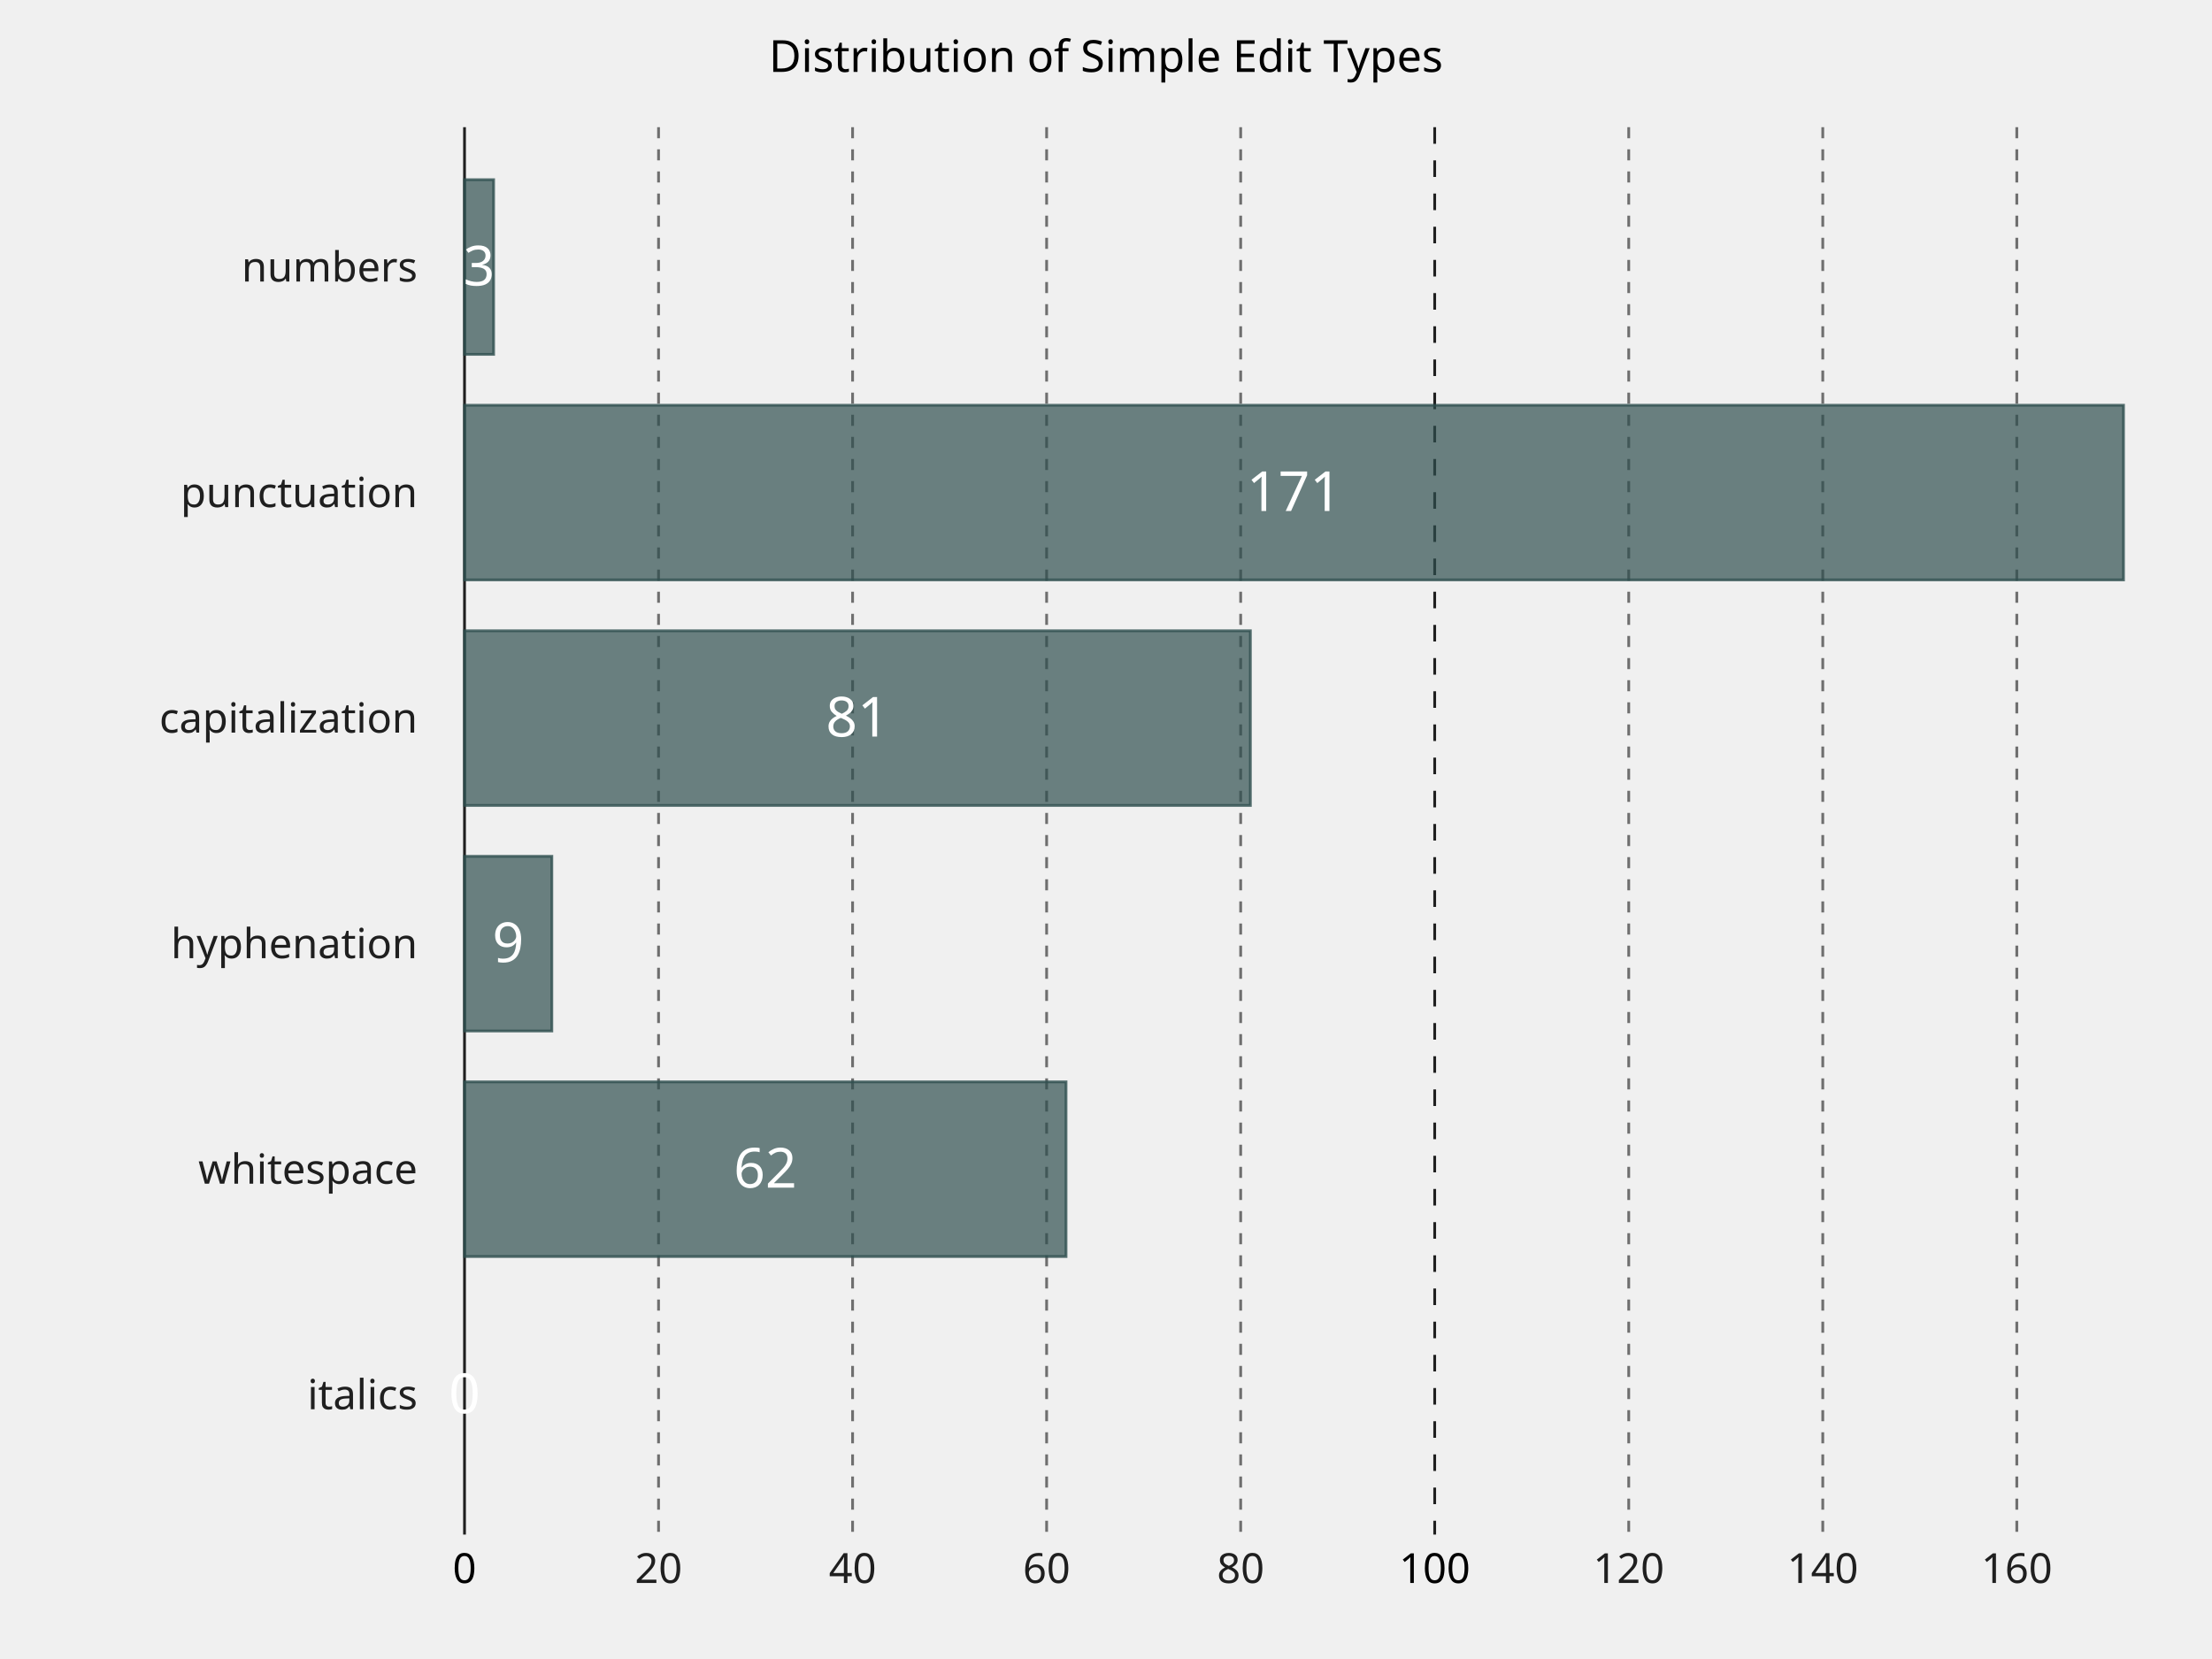
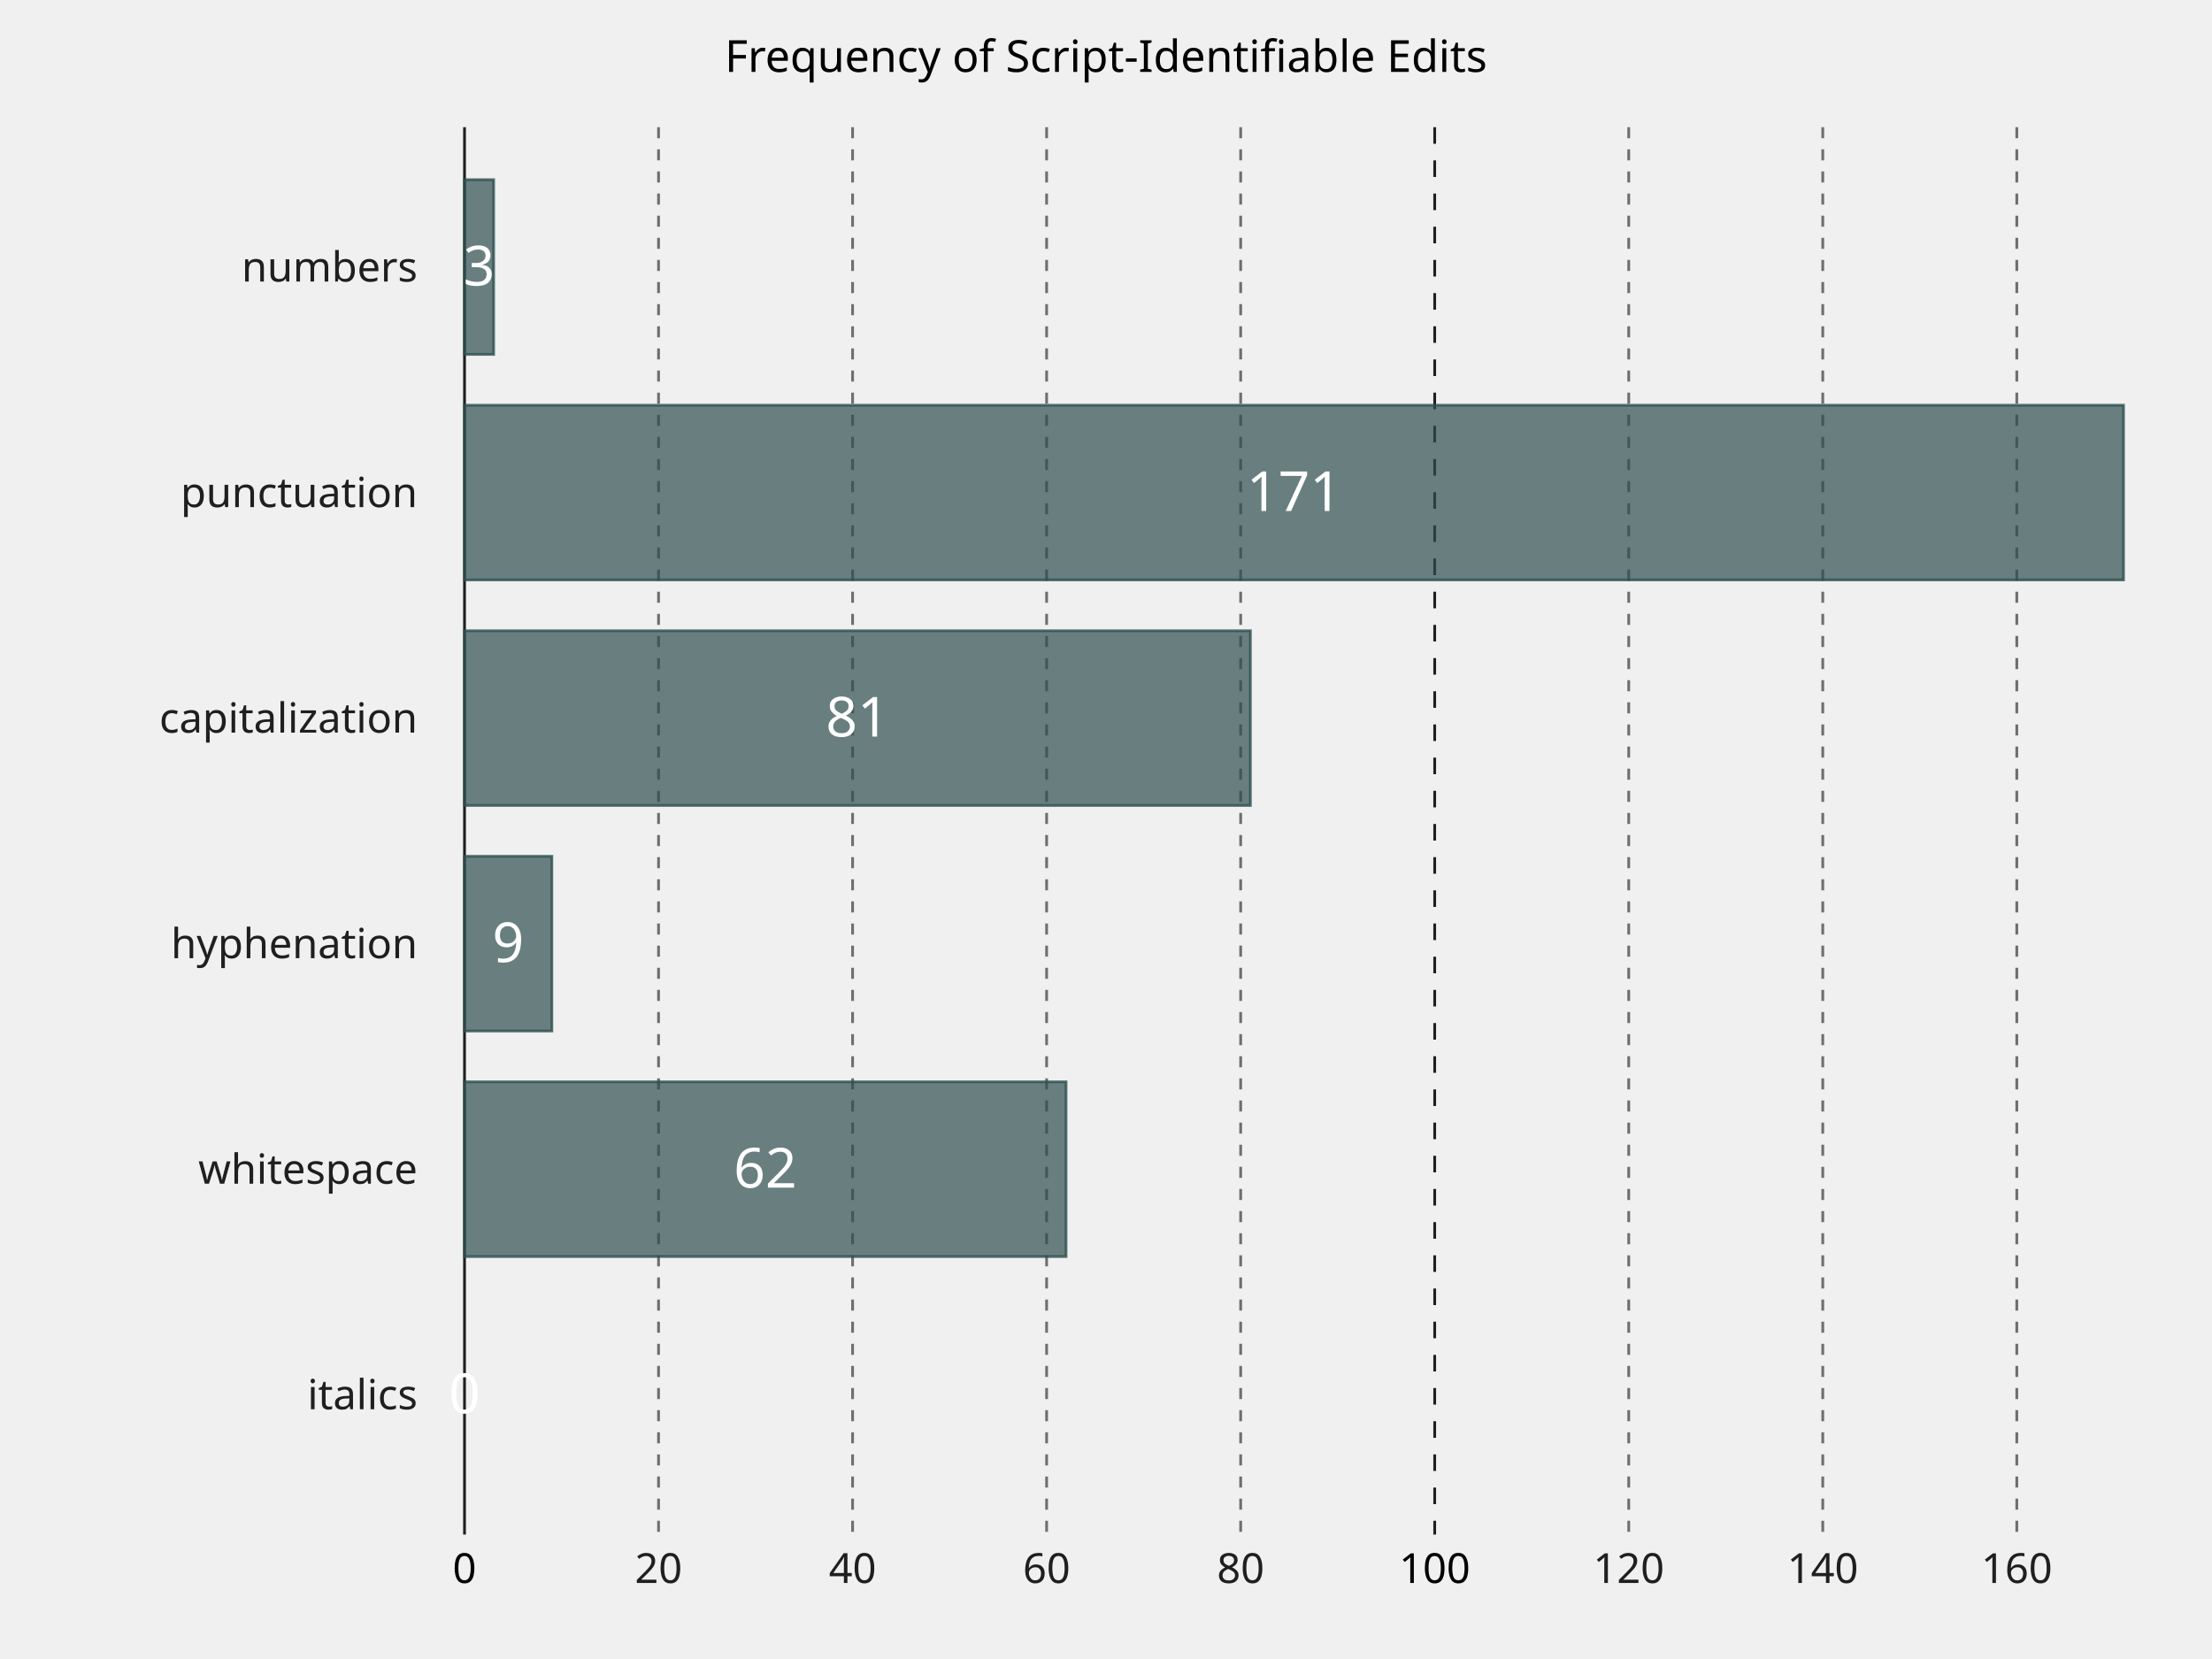
- <svg xmlns="http://www.w3.org/2000/svg" id="chart-51dd2eea-df0a-4f7b-b8e4-484483aa492e" class="pygal-chart" viewBox="0 0 800 600">
+ <svg xmlns="http://www.w3.org/2000/svg" id="chart-a3ecbfc9-4b0c-4676-a134-459422165d75" class="pygal-chart" viewBox="0 0 800 600">
  <defs>
-     <style type="text/css">#chart-51dd2eea-df0a-4f7b-b8e4-484483aa492e{-webkit-user-select:none;-webkit-font-smoothing:antialiased;font-family:Alegreya}#chart-51dd2eea-df0a-4f7b-b8e4-484483aa492e .title{font-family:Alegreya;font-size:16px}#chart-51dd2eea-df0a-4f7b-b8e4-484483aa492e .legends .legend text{font-family:Alegreya;font-size:14px}#chart-51dd2eea-df0a-4f7b-b8e4-484483aa492e .axis text{font-family:Alegreya;font-size:15px}#chart-51dd2eea-df0a-4f7b-b8e4-484483aa492e .axis text.major{font-family:Alegreya;font-size:15px}#chart-51dd2eea-df0a-4f7b-b8e4-484483aa492e .text-overlay text.value{font-family:Alegreya;font-size:20px}#chart-51dd2eea-df0a-4f7b-b8e4-484483aa492e .text-overlay text.label{font-family:Alegreya;font-size:10px}#chart-51dd2eea-df0a-4f7b-b8e4-484483aa492e .tooltip{font-family:Alegreya;font-size:14px}#chart-51dd2eea-df0a-4f7b-b8e4-484483aa492e text.no_data{font-family:Alegreya;font-size:64px}
- #chart-51dd2eea-df0a-4f7b-b8e4-484483aa492e{background-color:transparent}#chart-51dd2eea-df0a-4f7b-b8e4-484483aa492e path,#chart-51dd2eea-df0a-4f7b-b8e4-484483aa492e line,#chart-51dd2eea-df0a-4f7b-b8e4-484483aa492e rect,#chart-51dd2eea-df0a-4f7b-b8e4-484483aa492e circle{-webkit-transition:150ms;-moz-transition:150ms;transition:150ms}#chart-51dd2eea-df0a-4f7b-b8e4-484483aa492e .graph &gt; .background{fill:transparent}#chart-51dd2eea-df0a-4f7b-b8e4-484483aa492e .plot &gt; .background{fill:transparent}#chart-51dd2eea-df0a-4f7b-b8e4-484483aa492e .graph{fill:rgba(0,0,0,.87)}#chart-51dd2eea-df0a-4f7b-b8e4-484483aa492e text.no_data{fill:rgba(0,0,0,1)}#chart-51dd2eea-df0a-4f7b-b8e4-484483aa492e .title{fill:rgba(0,0,0,1)}#chart-51dd2eea-df0a-4f7b-b8e4-484483aa492e .legends .legend text{fill:rgba(0,0,0,.87)}#chart-51dd2eea-df0a-4f7b-b8e4-484483aa492e .legends .legend:hover text{fill:rgba(0,0,0,1)}#chart-51dd2eea-df0a-4f7b-b8e4-484483aa492e .axis .line{stroke:rgba(0,0,0,1)}#chart-51dd2eea-df0a-4f7b-b8e4-484483aa492e .axis .guide.line{stroke:rgba(0,0,0,.54)}#chart-51dd2eea-df0a-4f7b-b8e4-484483aa492e .axis .major.line{stroke:rgba(0,0,0,.87)}#chart-51dd2eea-df0a-4f7b-b8e4-484483aa492e .axis text.major{fill:rgba(0,0,0,1)}#chart-51dd2eea-df0a-4f7b-b8e4-484483aa492e .axis.y .guides:hover .guide.line,#chart-51dd2eea-df0a-4f7b-b8e4-484483aa492e .line-graph .axis.x .guides:hover .guide.line,#chart-51dd2eea-df0a-4f7b-b8e4-484483aa492e .stackedline-graph .axis.x .guides:hover .guide.line,#chart-51dd2eea-df0a-4f7b-b8e4-484483aa492e .xy-graph .axis.x .guides:hover .guide.line{stroke:rgba(0,0,0,1)}#chart-51dd2eea-df0a-4f7b-b8e4-484483aa492e .axis .guides:hover text{fill:rgba(0,0,0,1)}#chart-51dd2eea-df0a-4f7b-b8e4-484483aa492e .reactive{fill-opacity:.7;stroke-opacity:.8}#chart-51dd2eea-df0a-4f7b-b8e4-484483aa492e .ci{stroke:rgba(0,0,0,.87)}#chart-51dd2eea-df0a-4f7b-b8e4-484483aa492e .reactive.active,#chart-51dd2eea-df0a-4f7b-b8e4-484483aa492e .active .reactive{fill-opacity:.8;stroke-opacity:.9;stroke-width:4}#chart-51dd2eea-df0a-4f7b-b8e4-484483aa492e .ci .reactive.active{stroke-width:1.5}#chart-51dd2eea-df0a-4f7b-b8e4-484483aa492e .series text{fill:rgba(0,0,0,1)}#chart-51dd2eea-df0a-4f7b-b8e4-484483aa492e .tooltip rect{fill:transparent;stroke:rgba(0,0,0,1);-webkit-transition:opacity 150ms;-moz-transition:opacity 150ms;transition:opacity 150ms}#chart-51dd2eea-df0a-4f7b-b8e4-484483aa492e .tooltip .label{fill:rgba(0,0,0,.87)}#chart-51dd2eea-df0a-4f7b-b8e4-484483aa492e .tooltip .label{fill:rgba(0,0,0,.87)}#chart-51dd2eea-df0a-4f7b-b8e4-484483aa492e .tooltip .legend{font-size:.8em;fill:rgba(0,0,0,.54)}#chart-51dd2eea-df0a-4f7b-b8e4-484483aa492e .tooltip .x_label{font-size:.6em;fill:rgba(0,0,0,1)}#chart-51dd2eea-df0a-4f7b-b8e4-484483aa492e .tooltip .xlink{font-size:.5em;text-decoration:underline}#chart-51dd2eea-df0a-4f7b-b8e4-484483aa492e .tooltip .value{font-size:1.5em}#chart-51dd2eea-df0a-4f7b-b8e4-484483aa492e .bound{font-size:.5em}#chart-51dd2eea-df0a-4f7b-b8e4-484483aa492e .max-value{font-size:.75em;fill:rgba(0,0,0,.54)}#chart-51dd2eea-df0a-4f7b-b8e4-484483aa492e .map-element{fill:transparent;stroke:rgba(0,0,0,.54) !important}#chart-51dd2eea-df0a-4f7b-b8e4-484483aa492e .map-element .reactive{fill-opacity:inherit;stroke-opacity:inherit}#chart-51dd2eea-df0a-4f7b-b8e4-484483aa492e .color-0,#chart-51dd2eea-df0a-4f7b-b8e4-484483aa492e .color-0 a:visited{stroke:DarkSlateGray;fill:DarkSlateGray}#chart-51dd2eea-df0a-4f7b-b8e4-484483aa492e .text-overlay .color-0 text{fill:white}#chart-51dd2eea-df0a-4f7b-b8e4-484483aa492e .series.serie-0{}
- #chart-51dd2eea-df0a-4f7b-b8e4-484483aa492e text.no_data{text-anchor:middle}#chart-51dd2eea-df0a-4f7b-b8e4-484483aa492e .guide.line{fill:none}#chart-51dd2eea-df0a-4f7b-b8e4-484483aa492e .centered{text-anchor:middle}#chart-51dd2eea-df0a-4f7b-b8e4-484483aa492e .title{text-anchor:middle}#chart-51dd2eea-df0a-4f7b-b8e4-484483aa492e .legends .legend text{fill-opacity:1}#chart-51dd2eea-df0a-4f7b-b8e4-484483aa492e .axis.x text{text-anchor:middle}#chart-51dd2eea-df0a-4f7b-b8e4-484483aa492e .axis.x:not(.web) text[transform]{text-anchor:start}#chart-51dd2eea-df0a-4f7b-b8e4-484483aa492e .axis.x:not(.web) text[transform].backwards{text-anchor:end}#chart-51dd2eea-df0a-4f7b-b8e4-484483aa492e .axis.y text{text-anchor:end}#chart-51dd2eea-df0a-4f7b-b8e4-484483aa492e .axis.y text[transform].backwards{text-anchor:start}#chart-51dd2eea-df0a-4f7b-b8e4-484483aa492e .axis.y2 text{text-anchor:start}#chart-51dd2eea-df0a-4f7b-b8e4-484483aa492e .axis.y2 text[transform].backwards{text-anchor:end}#chart-51dd2eea-df0a-4f7b-b8e4-484483aa492e .axis .guide.line{stroke-dasharray:4,4}#chart-51dd2eea-df0a-4f7b-b8e4-484483aa492e .axis .major.guide.line{stroke-dasharray:6,6}#chart-51dd2eea-df0a-4f7b-b8e4-484483aa492e .horizontal .axis.y .guide.line,#chart-51dd2eea-df0a-4f7b-b8e4-484483aa492e .horizontal .axis.y2 .guide.line,#chart-51dd2eea-df0a-4f7b-b8e4-484483aa492e .vertical .axis.x .guide.line{opacity:0}#chart-51dd2eea-df0a-4f7b-b8e4-484483aa492e .horizontal .axis.always_show .guide.line,#chart-51dd2eea-df0a-4f7b-b8e4-484483aa492e .vertical .axis.always_show .guide.line{opacity:1 !important}#chart-51dd2eea-df0a-4f7b-b8e4-484483aa492e .axis.y .guides:hover .guide.line,#chart-51dd2eea-df0a-4f7b-b8e4-484483aa492e .axis.y2 .guides:hover .guide.line,#chart-51dd2eea-df0a-4f7b-b8e4-484483aa492e .axis.x .guides:hover .guide.line{opacity:1}#chart-51dd2eea-df0a-4f7b-b8e4-484483aa492e .axis .guides:hover text{opacity:1}#chart-51dd2eea-df0a-4f7b-b8e4-484483aa492e .nofill{fill:none}#chart-51dd2eea-df0a-4f7b-b8e4-484483aa492e .subtle-fill{fill-opacity:.2}#chart-51dd2eea-df0a-4f7b-b8e4-484483aa492e .dot{stroke-width:1px;fill-opacity:1}#chart-51dd2eea-df0a-4f7b-b8e4-484483aa492e .dot.active{stroke-width:5px}#chart-51dd2eea-df0a-4f7b-b8e4-484483aa492e .dot.negative{fill:transparent}#chart-51dd2eea-df0a-4f7b-b8e4-484483aa492e text,#chart-51dd2eea-df0a-4f7b-b8e4-484483aa492e tspan{stroke:none !important}#chart-51dd2eea-df0a-4f7b-b8e4-484483aa492e .series text.active{opacity:1}#chart-51dd2eea-df0a-4f7b-b8e4-484483aa492e .tooltip rect{fill-opacity:.95;stroke-width:.5}#chart-51dd2eea-df0a-4f7b-b8e4-484483aa492e .tooltip text{fill-opacity:1}#chart-51dd2eea-df0a-4f7b-b8e4-484483aa492e .showable{visibility:hidden}#chart-51dd2eea-df0a-4f7b-b8e4-484483aa492e .showable.shown{visibility:visible}#chart-51dd2eea-df0a-4f7b-b8e4-484483aa492e .gauge-background{fill:rgba(229,229,229,1);stroke:none}#chart-51dd2eea-df0a-4f7b-b8e4-484483aa492e .bg-lines{stroke:transparent;stroke-width:2px}</style>
+     <style type="text/css">#chart-a3ecbfc9-4b0c-4676-a134-459422165d75{-webkit-user-select:none;-webkit-font-smoothing:antialiased;font-family:Alegreya}#chart-a3ecbfc9-4b0c-4676-a134-459422165d75 .title{font-family:Alegreya;font-size:16px}#chart-a3ecbfc9-4b0c-4676-a134-459422165d75 .legends .legend text{font-family:Alegreya;font-size:14px}#chart-a3ecbfc9-4b0c-4676-a134-459422165d75 .axis text{font-family:Alegreya;font-size:15px}#chart-a3ecbfc9-4b0c-4676-a134-459422165d75 .axis text.major{font-family:Alegreya;font-size:15px}#chart-a3ecbfc9-4b0c-4676-a134-459422165d75 .text-overlay text.value{font-family:Alegreya;font-size:20px}#chart-a3ecbfc9-4b0c-4676-a134-459422165d75 .text-overlay text.label{font-family:Alegreya;font-size:10px}#chart-a3ecbfc9-4b0c-4676-a134-459422165d75 .tooltip{font-family:Alegreya;font-size:14px}#chart-a3ecbfc9-4b0c-4676-a134-459422165d75 text.no_data{font-family:Alegreya;font-size:64px}
+ #chart-a3ecbfc9-4b0c-4676-a134-459422165d75{background-color:transparent}#chart-a3ecbfc9-4b0c-4676-a134-459422165d75 path,#chart-a3ecbfc9-4b0c-4676-a134-459422165d75 line,#chart-a3ecbfc9-4b0c-4676-a134-459422165d75 rect,#chart-a3ecbfc9-4b0c-4676-a134-459422165d75 circle{-webkit-transition:150ms;-moz-transition:150ms;transition:150ms}#chart-a3ecbfc9-4b0c-4676-a134-459422165d75 .graph &gt; .background{fill:transparent}#chart-a3ecbfc9-4b0c-4676-a134-459422165d75 .plot &gt; .background{fill:transparent}#chart-a3ecbfc9-4b0c-4676-a134-459422165d75 .graph{fill:rgba(0,0,0,.87)}#chart-a3ecbfc9-4b0c-4676-a134-459422165d75 text.no_data{fill:rgba(0,0,0,1)}#chart-a3ecbfc9-4b0c-4676-a134-459422165d75 .title{fill:rgba(0,0,0,1)}#chart-a3ecbfc9-4b0c-4676-a134-459422165d75 .legends .legend text{fill:rgba(0,0,0,.87)}#chart-a3ecbfc9-4b0c-4676-a134-459422165d75 .legends .legend:hover text{fill:rgba(0,0,0,1)}#chart-a3ecbfc9-4b0c-4676-a134-459422165d75 .axis .line{stroke:rgba(0,0,0,1)}#chart-a3ecbfc9-4b0c-4676-a134-459422165d75 .axis .guide.line{stroke:rgba(0,0,0,.54)}#chart-a3ecbfc9-4b0c-4676-a134-459422165d75 .axis .major.line{stroke:rgba(0,0,0,.87)}#chart-a3ecbfc9-4b0c-4676-a134-459422165d75 .axis text.major{fill:rgba(0,0,0,1)}#chart-a3ecbfc9-4b0c-4676-a134-459422165d75 .axis.y .guides:hover .guide.line,#chart-a3ecbfc9-4b0c-4676-a134-459422165d75 .line-graph .axis.x .guides:hover .guide.line,#chart-a3ecbfc9-4b0c-4676-a134-459422165d75 .stackedline-graph .axis.x .guides:hover .guide.line,#chart-a3ecbfc9-4b0c-4676-a134-459422165d75 .xy-graph .axis.x .guides:hover .guide.line{stroke:rgba(0,0,0,1)}#chart-a3ecbfc9-4b0c-4676-a134-459422165d75 .axis .guides:hover text{fill:rgba(0,0,0,1)}#chart-a3ecbfc9-4b0c-4676-a134-459422165d75 .reactive{fill-opacity:.7;stroke-opacity:.8}#chart-a3ecbfc9-4b0c-4676-a134-459422165d75 .ci{stroke:rgba(0,0,0,.87)}#chart-a3ecbfc9-4b0c-4676-a134-459422165d75 .reactive.active,#chart-a3ecbfc9-4b0c-4676-a134-459422165d75 .active .reactive{fill-opacity:.8;stroke-opacity:.9;stroke-width:4}#chart-a3ecbfc9-4b0c-4676-a134-459422165d75 .ci .reactive.active{stroke-width:1.5}#chart-a3ecbfc9-4b0c-4676-a134-459422165d75 .series text{fill:rgba(0,0,0,1)}#chart-a3ecbfc9-4b0c-4676-a134-459422165d75 .tooltip rect{fill:transparent;stroke:rgba(0,0,0,1);-webkit-transition:opacity 150ms;-moz-transition:opacity 150ms;transition:opacity 150ms}#chart-a3ecbfc9-4b0c-4676-a134-459422165d75 .tooltip .label{fill:rgba(0,0,0,.87)}#chart-a3ecbfc9-4b0c-4676-a134-459422165d75 .tooltip .label{fill:rgba(0,0,0,.87)}#chart-a3ecbfc9-4b0c-4676-a134-459422165d75 .tooltip .legend{font-size:.8em;fill:rgba(0,0,0,.54)}#chart-a3ecbfc9-4b0c-4676-a134-459422165d75 .tooltip .x_label{font-size:.6em;fill:rgba(0,0,0,1)}#chart-a3ecbfc9-4b0c-4676-a134-459422165d75 .tooltip .xlink{font-size:.5em;text-decoration:underline}#chart-a3ecbfc9-4b0c-4676-a134-459422165d75 .tooltip .value{font-size:1.5em}#chart-a3ecbfc9-4b0c-4676-a134-459422165d75 .bound{font-size:.5em}#chart-a3ecbfc9-4b0c-4676-a134-459422165d75 .max-value{font-size:.75em;fill:rgba(0,0,0,.54)}#chart-a3ecbfc9-4b0c-4676-a134-459422165d75 .map-element{fill:transparent;stroke:rgba(0,0,0,.54) !important}#chart-a3ecbfc9-4b0c-4676-a134-459422165d75 .map-element .reactive{fill-opacity:inherit;stroke-opacity:inherit}#chart-a3ecbfc9-4b0c-4676-a134-459422165d75 .color-0,#chart-a3ecbfc9-4b0c-4676-a134-459422165d75 .color-0 a:visited{stroke:DarkSlateGray;fill:DarkSlateGray}#chart-a3ecbfc9-4b0c-4676-a134-459422165d75 .text-overlay .color-0 text{fill:white}#chart-a3ecbfc9-4b0c-4676-a134-459422165d75 .series.serie-0{}
+ #chart-a3ecbfc9-4b0c-4676-a134-459422165d75 text.no_data{text-anchor:middle}#chart-a3ecbfc9-4b0c-4676-a134-459422165d75 .guide.line{fill:none}#chart-a3ecbfc9-4b0c-4676-a134-459422165d75 .centered{text-anchor:middle}#chart-a3ecbfc9-4b0c-4676-a134-459422165d75 .title{text-anchor:middle}#chart-a3ecbfc9-4b0c-4676-a134-459422165d75 .legends .legend text{fill-opacity:1}#chart-a3ecbfc9-4b0c-4676-a134-459422165d75 .axis.x text{text-anchor:middle}#chart-a3ecbfc9-4b0c-4676-a134-459422165d75 .axis.x:not(.web) text[transform]{text-anchor:start}#chart-a3ecbfc9-4b0c-4676-a134-459422165d75 .axis.x:not(.web) text[transform].backwards{text-anchor:end}#chart-a3ecbfc9-4b0c-4676-a134-459422165d75 .axis.y text{text-anchor:end}#chart-a3ecbfc9-4b0c-4676-a134-459422165d75 .axis.y text[transform].backwards{text-anchor:start}#chart-a3ecbfc9-4b0c-4676-a134-459422165d75 .axis.y2 text{text-anchor:start}#chart-a3ecbfc9-4b0c-4676-a134-459422165d75 .axis.y2 text[transform].backwards{text-anchor:end}#chart-a3ecbfc9-4b0c-4676-a134-459422165d75 .axis .guide.line{stroke-dasharray:4,4}#chart-a3ecbfc9-4b0c-4676-a134-459422165d75 .axis .major.guide.line{stroke-dasharray:6,6}#chart-a3ecbfc9-4b0c-4676-a134-459422165d75 .horizontal .axis.y .guide.line,#chart-a3ecbfc9-4b0c-4676-a134-459422165d75 .horizontal .axis.y2 .guide.line,#chart-a3ecbfc9-4b0c-4676-a134-459422165d75 .vertical .axis.x .guide.line{opacity:0}#chart-a3ecbfc9-4b0c-4676-a134-459422165d75 .horizontal .axis.always_show .guide.line,#chart-a3ecbfc9-4b0c-4676-a134-459422165d75 .vertical .axis.always_show .guide.line{opacity:1 !important}#chart-a3ecbfc9-4b0c-4676-a134-459422165d75 .axis.y .guides:hover .guide.line,#chart-a3ecbfc9-4b0c-4676-a134-459422165d75 .axis.y2 .guides:hover .guide.line,#chart-a3ecbfc9-4b0c-4676-a134-459422165d75 .axis.x .guides:hover .guide.line{opacity:1}#chart-a3ecbfc9-4b0c-4676-a134-459422165d75 .axis .guides:hover text{opacity:1}#chart-a3ecbfc9-4b0c-4676-a134-459422165d75 .nofill{fill:none}#chart-a3ecbfc9-4b0c-4676-a134-459422165d75 .subtle-fill{fill-opacity:.2}#chart-a3ecbfc9-4b0c-4676-a134-459422165d75 .dot{stroke-width:1px;fill-opacity:1}#chart-a3ecbfc9-4b0c-4676-a134-459422165d75 .dot.active{stroke-width:5px}#chart-a3ecbfc9-4b0c-4676-a134-459422165d75 .dot.negative{fill:transparent}#chart-a3ecbfc9-4b0c-4676-a134-459422165d75 text,#chart-a3ecbfc9-4b0c-4676-a134-459422165d75 tspan{stroke:none !important}#chart-a3ecbfc9-4b0c-4676-a134-459422165d75 .series text.active{opacity:1}#chart-a3ecbfc9-4b0c-4676-a134-459422165d75 .tooltip rect{fill-opacity:.95;stroke-width:.5}#chart-a3ecbfc9-4b0c-4676-a134-459422165d75 .tooltip text{fill-opacity:1}#chart-a3ecbfc9-4b0c-4676-a134-459422165d75 .showable{visibility:hidden}#chart-a3ecbfc9-4b0c-4676-a134-459422165d75 .showable.shown{visibility:visible}#chart-a3ecbfc9-4b0c-4676-a134-459422165d75 .gauge-background{fill:rgba(229,229,229,1);stroke:none}#chart-a3ecbfc9-4b0c-4676-a134-459422165d75 .bg-lines{stroke:transparent;stroke-width:2px}</style>
  </defs>
  <g class="graph horizontalbar-graph horizontal">
    <rect x="0" y="0" width="800" height="600" class="background" />
    <g transform="translate(156, 46)" class="plot">
      <rect x="0" y="0" width="624.0" height="509" class="background" />
      <g class="axis y">
        <g class="guides">
          <text x="-5" y="463.676" class="">italics</text>
        </g>
        <g class="guides">
          <text x="-5" y="382.106" class="">whitespace</text>
        </g>
        <g class="guides">
          <text x="-5" y="300.535" class="">hyphenation</text>
        </g>
        <g class="guides">
          <text x="-5" y="218.965" class="">capitalization</text>
        </g>
        <g class="guides">
          <text x="-5" y="137.394" class="">punctuation</text>
        </g>
        <g class="guides">
          <text x="-5" y="55.824" class="">numbers</text>
        </g>
      </g>
      <g class="axis x always_show">
        <g class="guides">
          <path d="M12 0 v509" class="axis major line" />
          <text x="12" y="526.5" class="major">0</text>
        </g>
        <g class="guides">
          <path d="M82.175 0 v509" class="guide line" />
          <text x="82.175" y="526.5" class="">20</text>
        </g>
        <g class="guides">
          <path d="M152.351 0 v509" class="guide line" />
          <text x="152.351" y="526.5" class="">40</text>
        </g>
        <g class="guides">
          <path d="M222.526 0 v509" class="guide line" />
          <text x="222.526" y="526.5" class="">60</text>
        </g>
        <g class="guides">
          <path d="M292.702 0 v509" class="guide line" />
          <text x="292.702" y="526.5" class="">80</text>
        </g>
        <g class="guides">
          <path d="M362.877 0 v509" class="major guide line" />
          <text x="362.877" y="526.5" class="major">100</text>
        </g>
        <g class="guides">
          <path d="M433.053 0 v509" class="guide line" />
          <text x="433.053" y="526.5" class="">120</text>
        </g>
        <g class="guides">
          <path d="M503.228 0 v509" class="guide line" />
          <text x="503.228" y="526.5" class="">140</text>
        </g>
        <g class="guides">
          <path d="M573.404 0 v509" class="guide line" />
          <text x="573.404" y="526.5" class="">160</text>
        </g>
      </g>
      <g class="series serie-0 color-0">
        <g class="bars">
          <g class="bar" style="fill: DarkSlateGray; stroke: DarkSlateGray">
            <rect x="12" y="426.842" rx="0" ry="0" height="63.168" class="rect reactive tooltip-trigger" />
          </g>
          <g class="bar" style="fill: DarkSlateGray; stroke: DarkSlateGray">
            <rect x="12.0" y="345.272" rx="0" ry="0" width="217.544" height="63.168" class="rect reactive tooltip-trigger" />
          </g>
          <g class="bar" style="fill: DarkSlateGray; stroke: DarkSlateGray">
            <rect x="12.0" y="263.701" rx="0" ry="0" width="31.579" height="63.168" class="rect reactive tooltip-trigger" />
          </g>
          <g class="bar" style="fill: DarkSlateGray; stroke: DarkSlateGray">
            <rect x="12.0" y="182.131" rx="0" ry="0" width="284.211" height="63.168" class="rect reactive tooltip-trigger" />
          </g>
          <g class="bar" style="fill: DarkSlateGray; stroke: DarkSlateGray">
            <rect x="12.0" y="100.56" rx="0" ry="0" width="600.0" height="63.168" class="rect reactive tooltip-trigger" />
          </g>
          <g class="bar" style="fill: DarkSlateGray; stroke: DarkSlateGray">
            <rect x="12" y="18.99" rx="0" ry="0" width="10.526" height="63.168" class="rect reactive tooltip-trigger" />
          </g>
        </g>
      </g>
    </g>
    <g class="titles">
-       <text x="400.0" y="26" class="title plot_title">Distribution of Simple Edit Types</text>
+       <text x="400.0" y="26" class="title plot_title">Frequency of Script-Identifiable Edits</text>
    </g>
    <g transform="translate(156, 46)" class="plot overlay">
      <g class="series serie-0 color-0" />
    </g>
    <g transform="translate(156, 46)" class="plot text-overlay">
      <g class="series serie-0 color-0">
        <text text-anchor="middle" x="12" y="465.093" class="value">0</text>
        <text text-anchor="middle" x="120.772" y="383.522" class="value">62</text>
        <text text-anchor="middle" x="27.789" y="301.952" class="value">9</text>
        <text text-anchor="middle" x="154.105" y="220.381" class="value">81</text>
        <text text-anchor="middle" x="312.0" y="138.811" class="value">171</text>
        <text text-anchor="middle" x="17.263" y="57.24" class="value">3</text>
      </g>
    </g>
    <g transform="translate(156, 46)" class="plot tooltip-overlay">
      <g transform="translate(0 0)" style="opacity: 0" class="tooltip">
        <rect rx="0" ry="0" width="0" height="0" class="tooltip-box" />
        <g class="text" />
      </g>
    </g>
  </g>
</svg>
